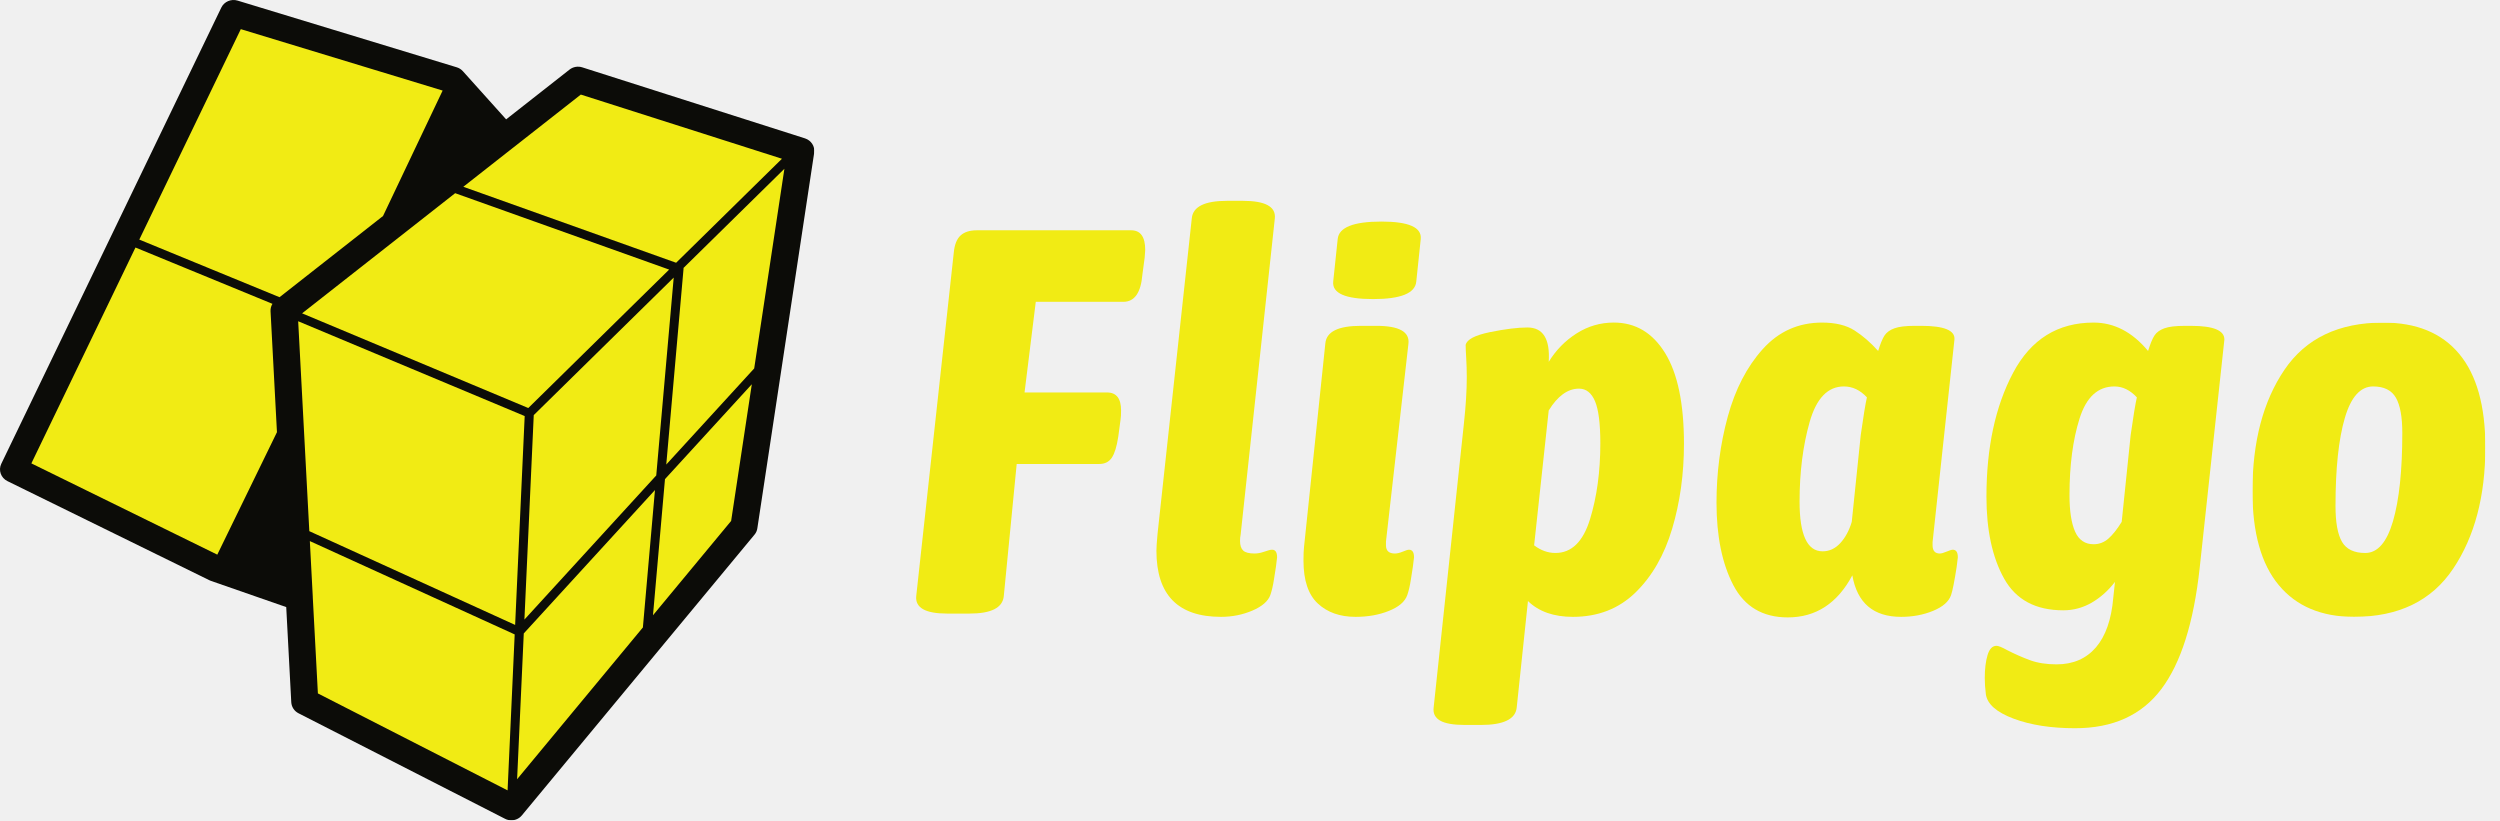
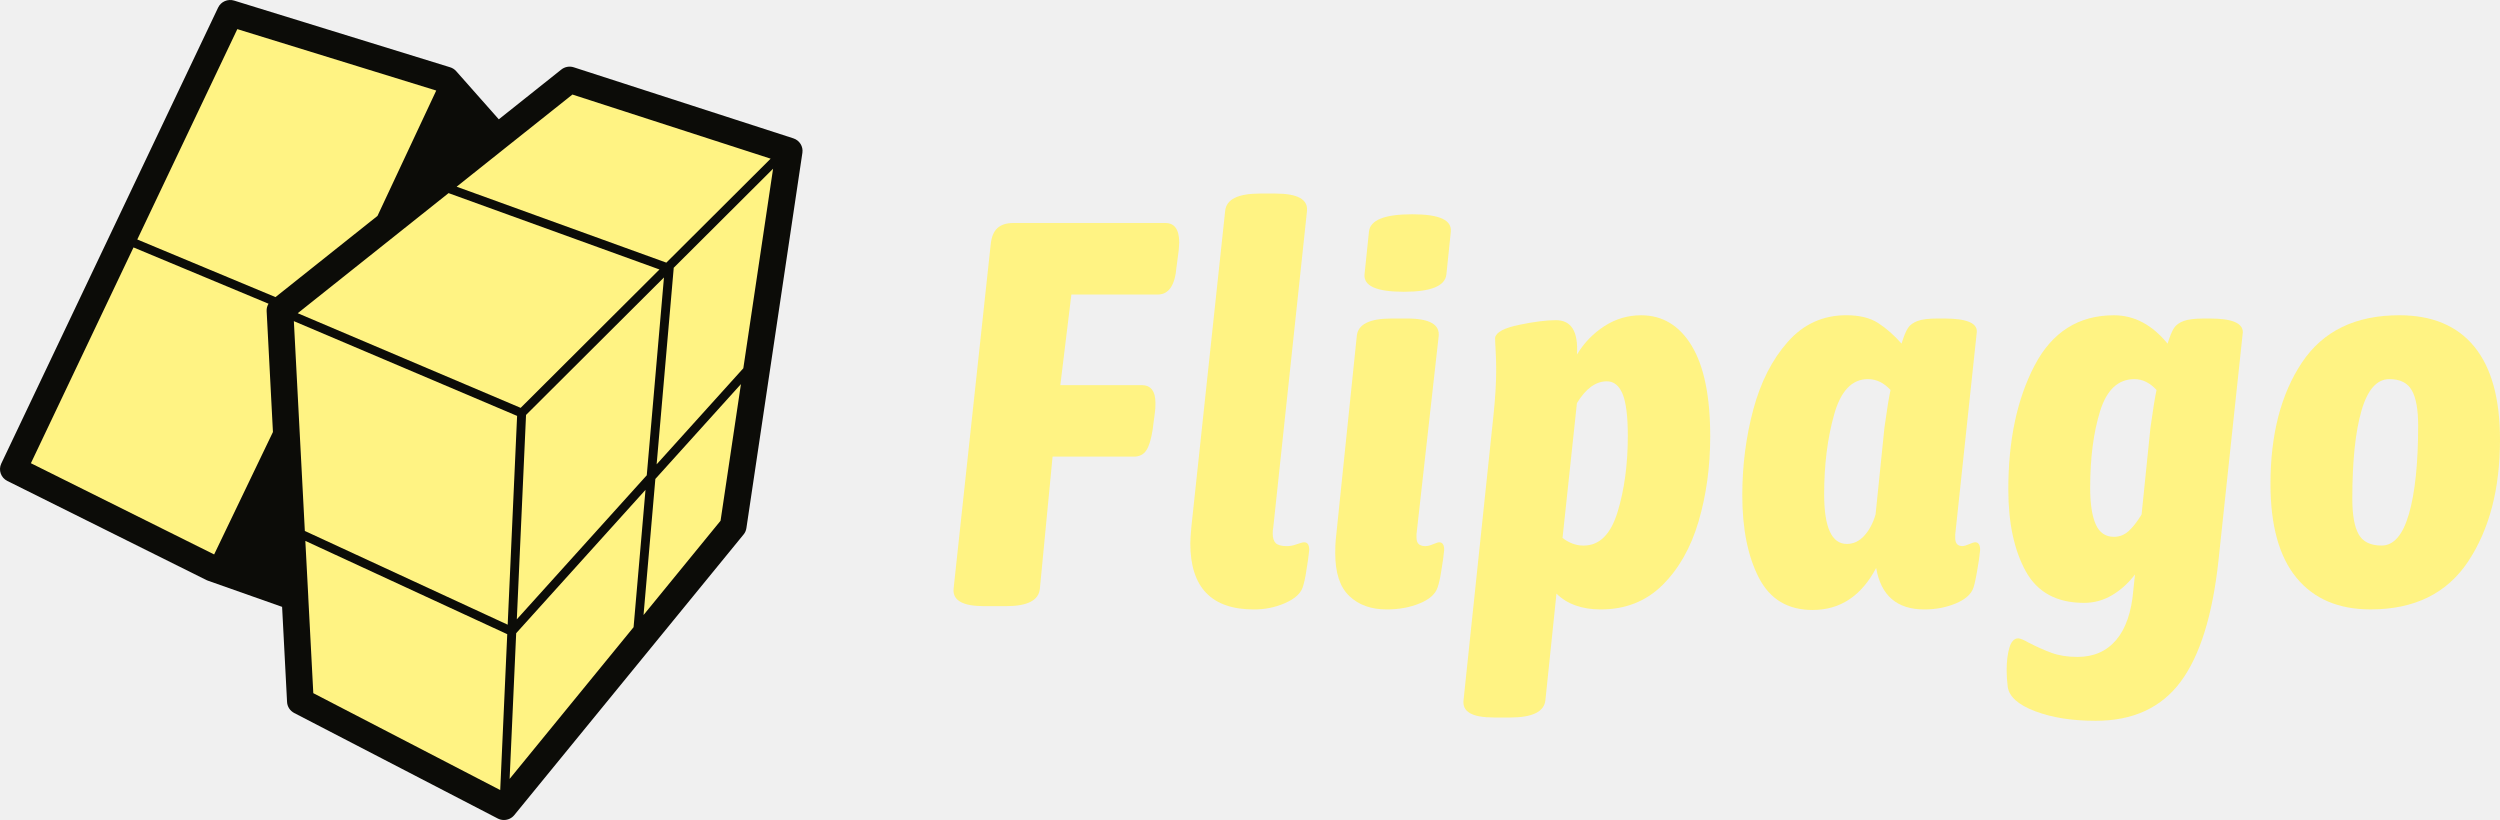
- <svg xmlns="http://www.w3.org/2000/svg" width="128" height="42" viewBox="0 0 128 42" fill="none">
-   <path fill-rule="evenodd" clip-rule="evenodd" d="M46.911 30.521L48.836 12.91C48.875 12.518 48.99 12.234 49.181 12.056C49.373 11.88 49.651 11.791 50.015 11.791H57.917C58.395 11.791 58.635 12.126 58.635 12.797L58.607 13.189L58.491 14.055C58.414 14.988 58.089 15.453 57.515 15.453H53.032L52.457 20.094H56.681C57.159 20.094 57.399 20.401 57.399 21.016C57.399 21.221 57.39 21.38 57.371 21.492L57.255 22.358C57.179 22.861 57.069 23.22 56.925 23.434C56.782 23.648 56.566 23.756 56.279 23.756H52.055L51.394 30.521C51.337 31.118 50.752 31.415 49.641 31.415H48.492C47.38 31.415 46.854 31.118 46.911 30.521Z" fill="#F1EB14" />
-   <path fill-rule="evenodd" clip-rule="evenodd" d="M59.209 28.201C59.209 28.033 59.228 27.744 59.266 27.334L61.02 11.176C61.077 10.58 61.68 10.282 62.83 10.282H63.634C64.783 10.282 65.329 10.58 65.272 11.176L63.519 27.39C63.5 27.465 63.49 27.567 63.49 27.697C63.49 27.921 63.543 28.084 63.649 28.186C63.754 28.289 63.95 28.34 64.237 28.34C64.391 28.34 64.558 28.308 64.741 28.243C64.922 28.178 65.052 28.145 65.128 28.145C65.301 28.145 65.387 28.276 65.387 28.536L65.329 29.012C65.31 29.123 65.276 29.338 65.229 29.654C65.181 29.971 65.119 30.241 65.042 30.465C64.927 30.782 64.62 31.048 64.123 31.262C63.625 31.475 63.088 31.583 62.514 31.583C60.311 31.583 59.209 30.456 59.209 28.201Z" fill="#F1EB14" />
-   <path fill-rule="evenodd" clip-rule="evenodd" d="M68.26 14.419L68.49 12.239C68.548 11.642 69.295 11.344 70.731 11.344C72.13 11.344 72.8 11.642 72.742 12.239L72.513 14.419C72.456 15.016 71.718 15.313 70.3 15.313C68.882 15.313 68.203 15.016 68.26 14.419ZM67.47 30.898C66.982 30.442 66.738 29.71 66.738 28.704C66.738 28.405 66.747 28.173 66.766 28.005L67.858 17.578C67.915 16.981 68.519 16.683 69.669 16.683H70.473C71.641 16.683 72.187 16.99 72.111 17.606L70.962 27.725V27.921C70.962 28.201 71.114 28.34 71.421 28.34C71.536 28.34 71.67 28.308 71.823 28.243C71.977 28.177 72.082 28.145 72.139 28.145C72.312 28.145 72.398 28.275 72.398 28.536L72.34 29.011C72.321 29.123 72.288 29.337 72.24 29.654C72.192 29.971 72.13 30.241 72.054 30.465C71.938 30.8 71.626 31.071 71.119 31.275C70.612 31.48 70.042 31.583 69.409 31.583C68.605 31.583 67.959 31.355 67.47 30.898Z" fill="#F1EB14" />
-   <path fill-rule="evenodd" clip-rule="evenodd" d="M81.406 26.593C81.76 25.447 81.937 24.147 81.937 22.694C81.937 21.687 81.846 20.97 81.664 20.541C81.482 20.113 81.209 19.898 80.845 19.898C80.271 19.898 79.753 20.271 79.294 21.016L78.547 27.921C78.892 28.183 79.255 28.312 79.639 28.312C80.462 28.312 81.051 27.739 81.406 26.593ZM85.256 18.081C85.898 19.125 86.219 20.672 86.219 22.721C86.219 24.269 86.018 25.717 85.615 27.069C85.213 28.42 84.586 29.51 83.734 30.339C82.881 31.169 81.812 31.583 80.53 31.583C79.552 31.583 78.786 31.313 78.231 30.773L77.656 36.223C77.599 36.819 76.985 37.118 75.817 37.118H75.013C74.418 37.118 73.993 37.044 73.734 36.895C73.475 36.745 73.365 36.522 73.403 36.223L74.955 21.659C75.051 20.765 75.099 19.982 75.099 19.311C75.099 18.976 75.089 18.65 75.07 18.332C75.051 18.016 75.041 17.793 75.041 17.662C75.099 17.382 75.516 17.164 76.291 17.004C77.067 16.847 77.704 16.767 78.202 16.767C79.006 16.767 79.37 17.354 79.294 18.528C79.658 17.932 80.132 17.448 80.716 17.074C81.3 16.702 81.937 16.515 82.627 16.515C83.738 16.515 84.614 17.037 85.256 18.081Z" fill="#F1EB14" />
-   <path fill-rule="evenodd" clip-rule="evenodd" d="M94.221 27.809C94.479 27.529 94.676 27.166 94.81 26.719L95.27 22.274C95.404 21.324 95.509 20.681 95.586 20.345C95.241 19.972 94.848 19.786 94.408 19.786C93.584 19.786 93 20.392 92.655 21.603C92.31 22.814 92.138 24.175 92.138 25.684C92.138 27.381 92.53 28.228 93.316 28.228C93.66 28.228 93.963 28.089 94.221 27.809ZM88.747 29.962C88.173 28.862 87.885 27.455 87.885 25.74C87.885 24.212 88.077 22.745 88.46 21.337C88.843 19.931 89.442 18.775 90.255 17.871C91.07 16.968 92.081 16.516 93.287 16.516C93.977 16.516 94.532 16.651 94.954 16.921C95.375 17.191 95.778 17.541 96.161 17.969C96.276 17.596 96.386 17.331 96.491 17.172C96.597 17.015 96.764 16.893 96.994 16.809C97.224 16.726 97.569 16.683 98.028 16.683H98.373C99.541 16.683 100.106 16.917 100.068 17.382L98.948 27.754V27.921C98.948 28.2 99.073 28.34 99.321 28.34C99.397 28.34 99.513 28.308 99.666 28.243C99.82 28.178 99.924 28.145 99.982 28.145C100.155 28.145 100.241 28.276 100.241 28.536L100.183 29.012C100.068 29.757 99.972 30.242 99.896 30.465C99.781 30.801 99.475 31.07 98.976 31.275C98.478 31.48 97.932 31.583 97.338 31.583C95.921 31.583 95.088 30.875 94.839 29.458C94.073 30.894 92.971 31.611 91.534 31.611C90.251 31.611 89.322 31.061 88.747 29.962Z" fill="#F1EB14" />
-   <path fill-rule="evenodd" clip-rule="evenodd" d="M109.407 20.345C109.062 19.973 108.679 19.786 108.258 19.786C107.414 19.786 106.821 20.331 106.476 21.421C106.131 22.512 105.958 23.822 105.958 25.349C105.958 26.17 106.055 26.794 106.246 27.222C106.438 27.651 106.753 27.865 107.194 27.865C107.482 27.865 107.735 27.767 107.956 27.572C108.175 27.376 108.402 27.092 108.631 26.719L109.09 22.274C109.225 21.323 109.33 20.681 109.407 20.345ZM113.889 17.382L112.625 29.067C112.319 31.881 111.663 33.954 110.656 35.287C109.651 36.619 108.181 37.285 106.246 37.285C105.02 37.285 103.971 37.123 103.099 36.796C102.228 36.47 101.754 36.056 101.677 35.553C101.638 35.254 101.62 34.974 101.62 34.714C101.62 34.248 101.668 33.856 101.763 33.54C101.859 33.222 102.012 33.065 102.223 33.065C102.319 33.065 102.501 33.139 102.769 33.288C103.171 33.493 103.564 33.666 103.947 33.806C104.33 33.945 104.781 34.015 105.298 34.015C106.14 34.015 106.811 33.726 107.31 33.148C107.807 32.571 108.104 31.722 108.2 30.604L108.286 29.794C107.941 30.241 107.544 30.595 107.094 30.857C106.643 31.117 106.16 31.248 105.643 31.248C104.225 31.248 103.215 30.707 102.612 29.626C102.008 28.546 101.706 27.148 101.706 25.433C101.706 22.917 102.161 20.802 103.071 19.087C103.981 17.373 105.355 16.516 107.194 16.516C108.247 16.516 109.177 17.001 109.981 17.969C110.097 17.597 110.207 17.331 110.312 17.173C110.417 17.014 110.585 16.893 110.815 16.809C111.045 16.725 111.39 16.684 111.849 16.684H112.194C113.324 16.684 113.889 16.916 113.889 17.382Z" fill="#F1EB14" />
-   <mask id="mask0_262_99" style="mask-type:alpha" maskUnits="userSpaceOnUse" x="115" y="16" width="13" height="16">
-     <path fill-rule="evenodd" clip-rule="evenodd" d="M115.325 16.516H127.25V31.583H115.325V16.516Z" fill="white" />
-   </mask>
-   <g mask="url(#mask0_262_99)">
-     <path fill-rule="evenodd" clip-rule="evenodd" d="M122.524 26.677C122.84 25.587 122.998 24.082 122.998 22.162C122.998 21.343 122.888 20.741 122.668 20.36C122.447 19.978 122.059 19.786 121.504 19.786C120.852 19.786 120.368 20.327 120.053 21.407C119.737 22.488 119.578 23.989 119.578 25.908C119.578 26.747 119.688 27.357 119.909 27.739C120.129 28.121 120.527 28.313 121.102 28.313C121.733 28.313 122.207 27.767 122.524 26.677ZM116.676 29.962C115.775 28.881 115.325 27.278 115.325 25.154C115.325 22.619 115.871 20.546 116.963 18.934C118.055 17.322 119.741 16.516 122.021 16.516C123.726 16.516 125.024 17.051 125.914 18.123C126.805 19.195 127.25 20.784 127.25 22.889C127.25 25.405 126.699 27.483 125.598 29.123C124.496 30.763 122.806 31.583 120.527 31.583C118.86 31.583 117.576 31.043 116.676 29.962Z" fill="#F1EB14" />
-   </g>
-   <path fill-rule="evenodd" clip-rule="evenodd" d="M11.958 0.674L22.755 3.959L25.809 7.052L29.596 4.088L40.768 7.726L38.091 26.951L26.363 41.103L15.605 35.921L15.328 30.111L10.614 28.901L0.692 23.822L11.958 0.674Z" fill="#F1EB14" />
-   <mask id="mask1_262_99" style="mask-type:alpha" maskUnits="userSpaceOnUse" x="0" y="0" width="42" height="42">
-     <path fill-rule="evenodd" clip-rule="evenodd" d="M0 0H41.693V42H0V0Z" fill="white" />
-   </mask>
-   <g mask="url(#mask1_262_99)">
-     <path fill-rule="evenodd" clip-rule="evenodd" d="M38.615 18.864L34.113 23.784L34.997 13.764C34.999 13.748 34.999 13.733 34.996 13.718L40.161 8.642L38.615 18.864ZM37.434 26.672L33.433 31.501L34.047 24.531L38.493 19.673L37.434 26.672ZM26.476 39.896L26.817 32.432L33.534 25.091L32.916 32.125L26.476 39.896ZM15.837 27.196L15.267 16.448L26.864 21.302L26.375 31.996L15.837 27.196ZM25.988 40.467L16.276 35.503L16.014 30.577L16.014 30.549L15.864 27.704L26.352 32.482L25.988 40.467ZM1.606 23.725L6.936 12.673L13.949 15.556C13.88 15.669 13.845 15.801 13.852 15.936L14.18 22.127V22.128L11.125 28.398L1.606 23.725ZM12.329 1.492L22.663 4.637L19.611 11.059L19.61 11.06L14.312 15.217L7.132 12.267L12.329 1.492ZM34.494 14.212L33.6 24.343L26.85 31.722L27.328 21.253L34.494 14.212ZM34.26 13.803L27.048 20.891L15.467 16.043L23.304 9.891L34.26 13.803ZM26.236 7.589L26.287 7.55L29.738 4.842L40.036 8.128L34.617 13.453L23.722 9.563L26.236 7.589ZM41.216 7.085L29.812 3.448C29.589 3.376 29.343 3.42 29.16 3.563L25.914 6.111L23.699 3.645C23.615 3.551 23.506 3.482 23.383 3.445L12.166 0.031C11.835 -0.07 11.478 0.083 11.331 0.388L0.066 23.746C-0.094 24.075 0.046 24.469 0.38 24.633L10.723 29.709C10.749 29.722 10.775 29.733 10.802 29.742L14.655 31.083L14.913 35.956C14.927 36.194 15.066 36.408 15.283 36.519L25.858 41.922C25.959 41.975 26.07 42 26.179 42C26.383 42 26.584 41.912 26.718 41.749L38.631 27.374C38.709 27.282 38.759 27.169 38.776 27.05L41.686 7.824C41.735 7.5 41.537 7.188 41.216 7.085Z" fill="#0C0C08" />
+ <svg xmlns="http://www.w3.org/2000/svg" width="125px" height="41px" viewBox="0 0 125 41" version="1.1">
+   <g id="⭐️Symbols" stroke="none" stroke-width="1" fill="none" fill-rule="evenodd">
+     <g id="Component/Brand/d" transform="translate(-34, -20)" fill-rule="nonzero">
+       <g id="LogoFlipago" transform="translate(34, 20)">
+         <g id="Group" transform="translate(47.67569, 9.67764)" fill="#FFF383">
+           <path d="M0.004,19.757 L1.857,2.565 C1.893,2.182 2.004,1.905 2.189,1.733 C2.373,1.56 2.641,1.473 2.991,1.473 L10.595,1.473 C11.056,1.473 11.286,1.801 11.286,2.455 L11.259,2.838 L11.148,3.684 C11.074,4.594 10.76,5.049 10.208,5.049 L5.893,5.049 L5.341,9.578 L9.406,9.578 C9.867,9.578 10.097,9.879 10.097,10.479 C10.097,10.679 10.087,10.834 10.069,10.943 L9.959,11.789 C9.885,12.28 9.779,12.631 9.64,12.839 C9.502,13.049 9.294,13.154 9.018,13.154 L4.953,13.154 L4.318,19.757 C4.262,20.34 3.7,20.63 2.631,20.63 L1.525,20.63 C0.455,20.63 -0.051,20.34 0.004,19.757 L0.004,19.757 Z" id="Vector" />
+           <path d="M11.84,17.492 C11.84,17.328 11.858,17.046 11.895,16.646 L13.582,0.873 C13.637,0.291 14.218,0 15.324,0 L16.098,0 C17.204,0 17.729,0.292 17.674,0.873 L15.987,16.701 C15.969,16.774 15.96,16.873 15.96,17.001 C15.96,17.22 16.01,17.379 16.112,17.479 C16.213,17.58 16.403,17.629 16.678,17.629 C16.826,17.629 16.987,17.598 17.163,17.534 C17.338,17.47 17.462,17.438 17.537,17.438 C17.703,17.438 17.786,17.566 17.786,17.821 L17.73,18.285 C17.712,18.394 17.679,18.604 17.633,18.912 C17.587,19.222 17.527,19.485 17.454,19.703 C17.343,20.013 17.048,20.272 16.569,20.481 C16.089,20.69 15.573,20.795 15.02,20.795 C12.9,20.795 11.84,19.695 11.84,17.493 L11.84,17.492 Z" id="Vector" />
+           <path d="M19.791,20.125 C19.32,19.679 19.086,18.965 19.086,17.983 C19.086,17.692 19.095,17.465 19.113,17.301 L20.164,7.122 C20.22,6.539 20.8,6.248 21.906,6.248 L22.68,6.248 C23.805,6.248 24.33,6.549 24.256,7.149 L23.15,17.027 L23.15,17.219 C23.15,17.492 23.297,17.628 23.593,17.628 C23.704,17.628 23.832,17.597 23.98,17.533 C24.128,17.469 24.23,17.437 24.285,17.437 C24.451,17.437 24.534,17.565 24.534,17.82 L24.479,18.284 C24.46,18.393 24.427,18.603 24.382,18.911 C24.335,19.221 24.275,19.484 24.202,19.702 C24.091,20.03 23.792,20.294 23.303,20.494 C22.815,20.694 22.266,20.794 21.658,20.794 C20.884,20.794 20.261,20.572 19.792,20.126 L19.791,20.125 Z M20.551,4.038 L20.772,1.909 C20.828,1.327 21.546,1.036 22.93,1.036 C24.313,1.036 24.921,1.328 24.865,1.909 L24.644,4.038 C24.588,4.62 23.879,4.911 22.514,4.911 C21.15,4.911 20.496,4.62 20.551,4.038 L20.551,4.038 Z" id="Vector" />
+           <path d="M36.909,7.613 C37.527,8.633 37.835,10.142 37.835,12.143 C37.835,13.653 37.641,15.068 37.255,16.387 C36.867,17.706 36.263,18.77 35.444,19.58 C34.624,20.389 33.595,20.794 32.36,20.794 C31.42,20.794 30.682,20.531 30.148,20.003 L29.595,25.325 C29.54,25.907 28.949,26.198 27.825,26.198 L27.051,26.198 C26.48,26.198 26.069,26.125 25.82,25.979 C25.571,25.834 25.465,25.615 25.502,25.325 L26.996,11.107 C27.088,10.234 27.134,9.47 27.134,8.814 C27.134,8.486 27.124,8.168 27.107,7.859 C27.088,7.55 27.079,7.331 27.079,7.205 C27.134,6.931 27.536,6.718 28.282,6.564 C29.028,6.409 29.641,6.331 30.121,6.331 C30.895,6.331 31.245,6.904 31.172,8.05 C31.522,7.468 31.979,6.996 32.541,6.631 C33.104,6.267 33.717,6.086 34.38,6.086 C35.449,6.086 36.292,6.595 36.911,7.613 L36.909,7.613 Z M33.203,15.923 C33.545,14.804 33.715,13.535 33.715,12.117 C33.715,11.134 33.627,10.434 33.452,10.015 C33.277,9.597 33.014,9.388 32.664,9.388 C32.111,9.388 31.613,9.752 31.17,10.48 L30.451,17.22 C30.783,17.474 31.133,17.602 31.502,17.602 C32.295,17.602 32.861,17.043 33.202,15.924 L33.203,15.923 Z" id="Vector" />
+           <path d="M40.268,19.211 C39.716,18.138 39.439,16.764 39.439,15.09 C39.439,13.598 39.623,12.166 39.991,10.792 C40.36,9.418 40.936,8.29 41.72,7.407 C42.503,6.526 43.475,6.084 44.637,6.084 C45.3,6.084 45.835,6.215 46.241,6.48 C46.646,6.744 47.033,7.085 47.402,7.503 C47.513,7.139 47.619,6.88 47.721,6.726 C47.821,6.571 47.984,6.452 48.205,6.37 C48.426,6.288 48.758,6.248 49.201,6.248 L49.533,6.248 C50.657,6.248 51.202,6.475 51.164,6.929 L50.085,17.054 L50.085,17.218 C50.085,17.491 50.205,17.627 50.445,17.627 C50.518,17.627 50.629,17.596 50.777,17.532 C50.925,17.468 51.027,17.436 51.082,17.436 C51.248,17.436 51.331,17.564 51.331,17.819 L51.276,18.283 C51.165,19.011 51.073,19.484 50.999,19.702 C50.888,20.03 50.594,20.294 50.114,20.494 C49.635,20.694 49.109,20.794 48.538,20.794 C47.174,20.794 46.371,20.103 46.132,18.72 C45.394,20.121 44.335,20.821 42.951,20.821 C41.716,20.821 40.822,20.285 40.269,19.212 L40.268,19.211 Z M45.537,17.109 C45.786,16.836 45.975,16.482 46.103,16.045 L46.546,11.706 C46.675,10.778 46.776,10.151 46.851,9.823 C46.518,9.459 46.141,9.278 45.717,9.278 C44.924,9.278 44.361,9.869 44.03,11.051 C43.698,12.234 43.532,13.561 43.532,15.035 C43.532,16.691 43.909,17.519 44.666,17.519 C44.998,17.519 45.288,17.383 45.537,17.109 Z" id="Vector" />
+           <path d="M64.466,6.931 L63.249,18.339 C62.953,21.086 62.323,23.109 61.355,24.411 C60.387,25.711 58.972,26.362 57.11,26.362 C55.929,26.362 54.92,26.203 54.081,25.884 C53.242,25.565 52.786,25.161 52.712,24.669 C52.675,24.377 52.657,24.105 52.657,23.851 C52.657,23.396 52.702,23.014 52.795,22.704 C52.887,22.395 53.035,22.24 53.238,22.24 C53.33,22.24 53.505,22.312 53.763,22.458 C54.151,22.658 54.528,22.827 54.897,22.963 C55.266,23.099 55.699,23.168 56.197,23.168 C57.008,23.168 57.653,22.886 58.133,22.322 C58.612,21.758 58.898,20.93 58.99,19.838 L59.073,19.047 C58.741,19.484 58.358,19.829 57.925,20.084 C57.492,20.339 57.027,20.466 56.528,20.466 C55.164,20.466 54.191,19.939 53.611,18.884 C53.031,17.829 52.74,16.465 52.74,14.791 C52.74,12.334 53.178,10.27 54.054,8.596 C54.93,6.922 56.253,6.086 58.022,6.086 C59.036,6.086 59.93,6.559 60.704,7.505 C60.815,7.141 60.921,6.882 61.023,6.727 C61.124,6.573 61.286,6.454 61.507,6.372 C61.729,6.29 62.06,6.249 62.503,6.249 L62.835,6.249 C63.922,6.249 64.466,6.477 64.466,6.931 L64.466,6.931 Z M60.152,9.824 C59.82,9.46 59.451,9.279 59.045,9.279 C58.234,9.279 57.662,9.81 57.331,10.875 C56.999,11.939 56.833,13.217 56.833,14.709 C56.833,15.51 56.925,16.118 57.11,16.537 C57.294,16.955 57.598,17.164 58.022,17.164 C58.299,17.164 58.543,17.068 58.755,16.877 C58.966,16.686 59.184,16.409 59.404,16.045 L59.847,11.706 C59.976,10.778 60.078,10.151 60.152,9.823 L60.152,9.824 Z" id="Vector" />
+           <path d="M67.148,19.211 C66.281,18.156 65.848,16.591 65.848,14.517 C65.848,12.043 66.373,10.019 67.424,8.445 C68.475,6.872 70.097,6.085 72.291,6.085 C73.932,6.085 75.181,6.607 76.038,7.653 C76.895,8.7 77.324,10.25 77.324,12.306 C77.324,14.762 76.794,16.79 75.735,18.391 C74.674,19.992 73.047,20.793 70.854,20.793 C69.25,20.793 68.014,20.265 67.148,19.211 L67.148,19.211 Z M72.776,16.004 C73.08,14.94 73.232,13.471 73.232,11.597 C73.232,10.797 73.126,10.209 72.914,9.837 C72.701,9.464 72.329,9.278 71.794,9.278 C71.167,9.278 70.701,9.805 70.397,10.86 C70.092,11.916 69.94,13.38 69.94,15.254 C69.94,16.072 70.046,16.668 70.259,17.041 C70.47,17.414 70.853,17.6 71.406,17.6 C72.014,17.6 72.471,17.068 72.776,16.004 L72.776,16.004 Z" id="Vector" />
+         </g>
+         <path d="M11.509,0.658 L21.9,3.864 L24.84,6.885 L28.485,3.99 L39.237,7.542 L36.661,26.31 L25.373,40.125 L15.019,35.066 L14.753,29.394 L10.216,28.213 L0.666,23.254 L11.509,0.658 Z" id="Vector" fill="#FFF383" />
+         <path d="M39.668,6.917 L28.692,3.366 C28.478,3.295 28.241,3.338 28.065,3.478 L24.94,5.966 L22.809,3.558 C22.728,3.466 22.623,3.399 22.505,3.363 L11.708,0.03 C11.39,-0.068 11.047,0.081 10.906,0.378 L0.063,23.18 C-0.09,23.502 0.044,23.887 0.366,24.047 L10.32,29.002 C10.345,29.014 10.37,29.025 10.396,29.034 L14.105,30.343 L14.353,35.1 C14.366,35.332 14.5,35.541 14.709,35.649 L24.886,40.924 C24.984,40.976 25.091,41 25.195,41 C25.392,41 25.585,40.914 25.714,40.755 L37.18,26.723 C37.255,26.632 37.303,26.522 37.32,26.406 L40.12,7.638 C40.167,7.322 39.976,7.017 39.668,6.917 L39.668,6.917 Z M25.251,7.408 L25.299,7.37 L28.621,4.727 L38.532,7.934 L33.317,13.132 L22.832,9.335 L25.251,7.408 L25.251,7.408 Z M32.973,13.474 L26.033,20.393 L14.886,15.661 L22.428,9.656 L32.973,13.474 Z M33.198,13.873 L32.338,23.764 L25.841,30.966 L26.302,20.747 L33.198,13.873 L33.198,13.873 Z M11.866,1.456 L21.812,4.527 L18.874,10.796 L18.873,10.796 L13.775,14.855 L6.864,11.974 L11.866,1.456 L11.866,1.456 Z M1.545,23.161 L6.675,12.371 L13.426,15.186 C13.358,15.296 13.325,15.425 13.332,15.556 L13.647,21.6 L10.707,27.722 L1.545,23.161 L1.545,23.161 Z M25.011,39.503 L15.665,34.658 L15.413,29.848 L15.413,29.821 L15.267,27.045 L25.362,31.709 L25.011,39.503 L25.011,39.503 Z M15.242,26.548 L14.693,16.057 L25.855,20.795 L25.384,31.235 L15.242,26.548 L15.242,26.548 Z M25.481,38.945 L25.809,31.66 L32.275,24.493 L31.679,31.36 L25.481,38.945 Z M36.028,26.037 L32.177,30.751 L32.768,23.947 L37.047,19.205 L36.028,26.037 L36.028,26.037 Z M37.165,18.415 L32.832,23.217 L33.683,13.436 C33.684,13.421 33.684,13.406 33.683,13.392 L38.654,8.436 L37.166,18.415 L37.165,18.415 Z" id="Vector" fill="#0C0C08" />
+       </g>
+     </g>
  </g>
</svg>
